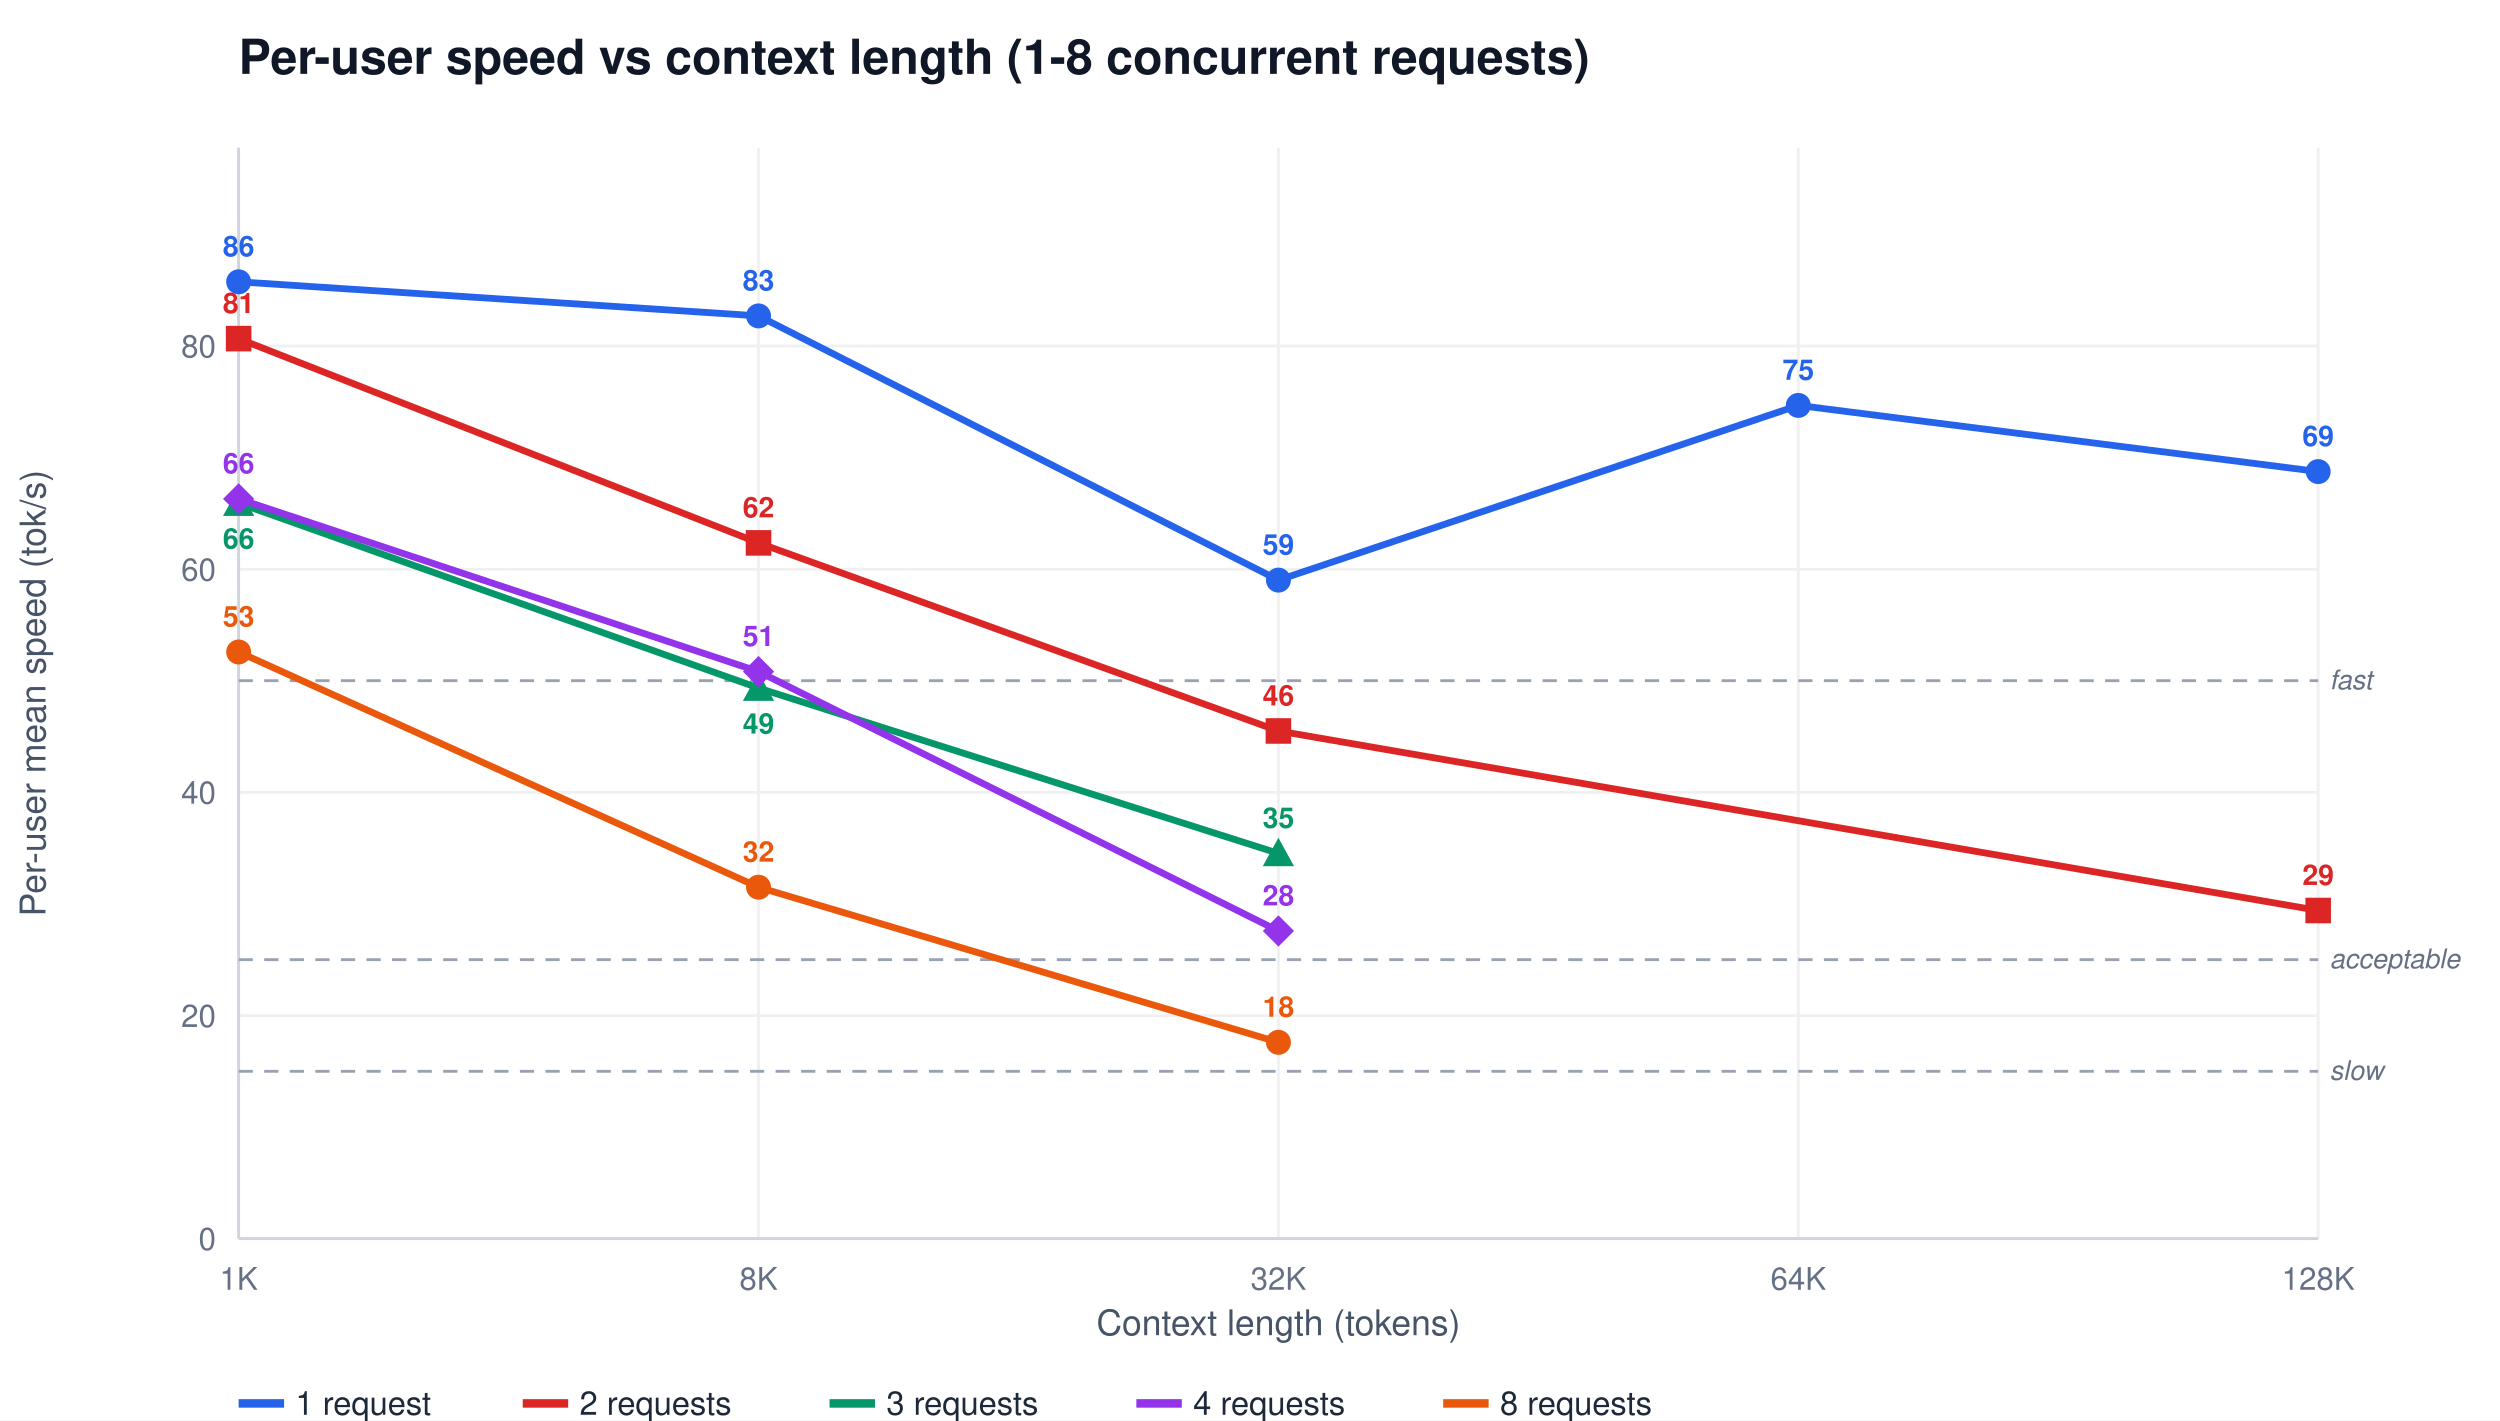
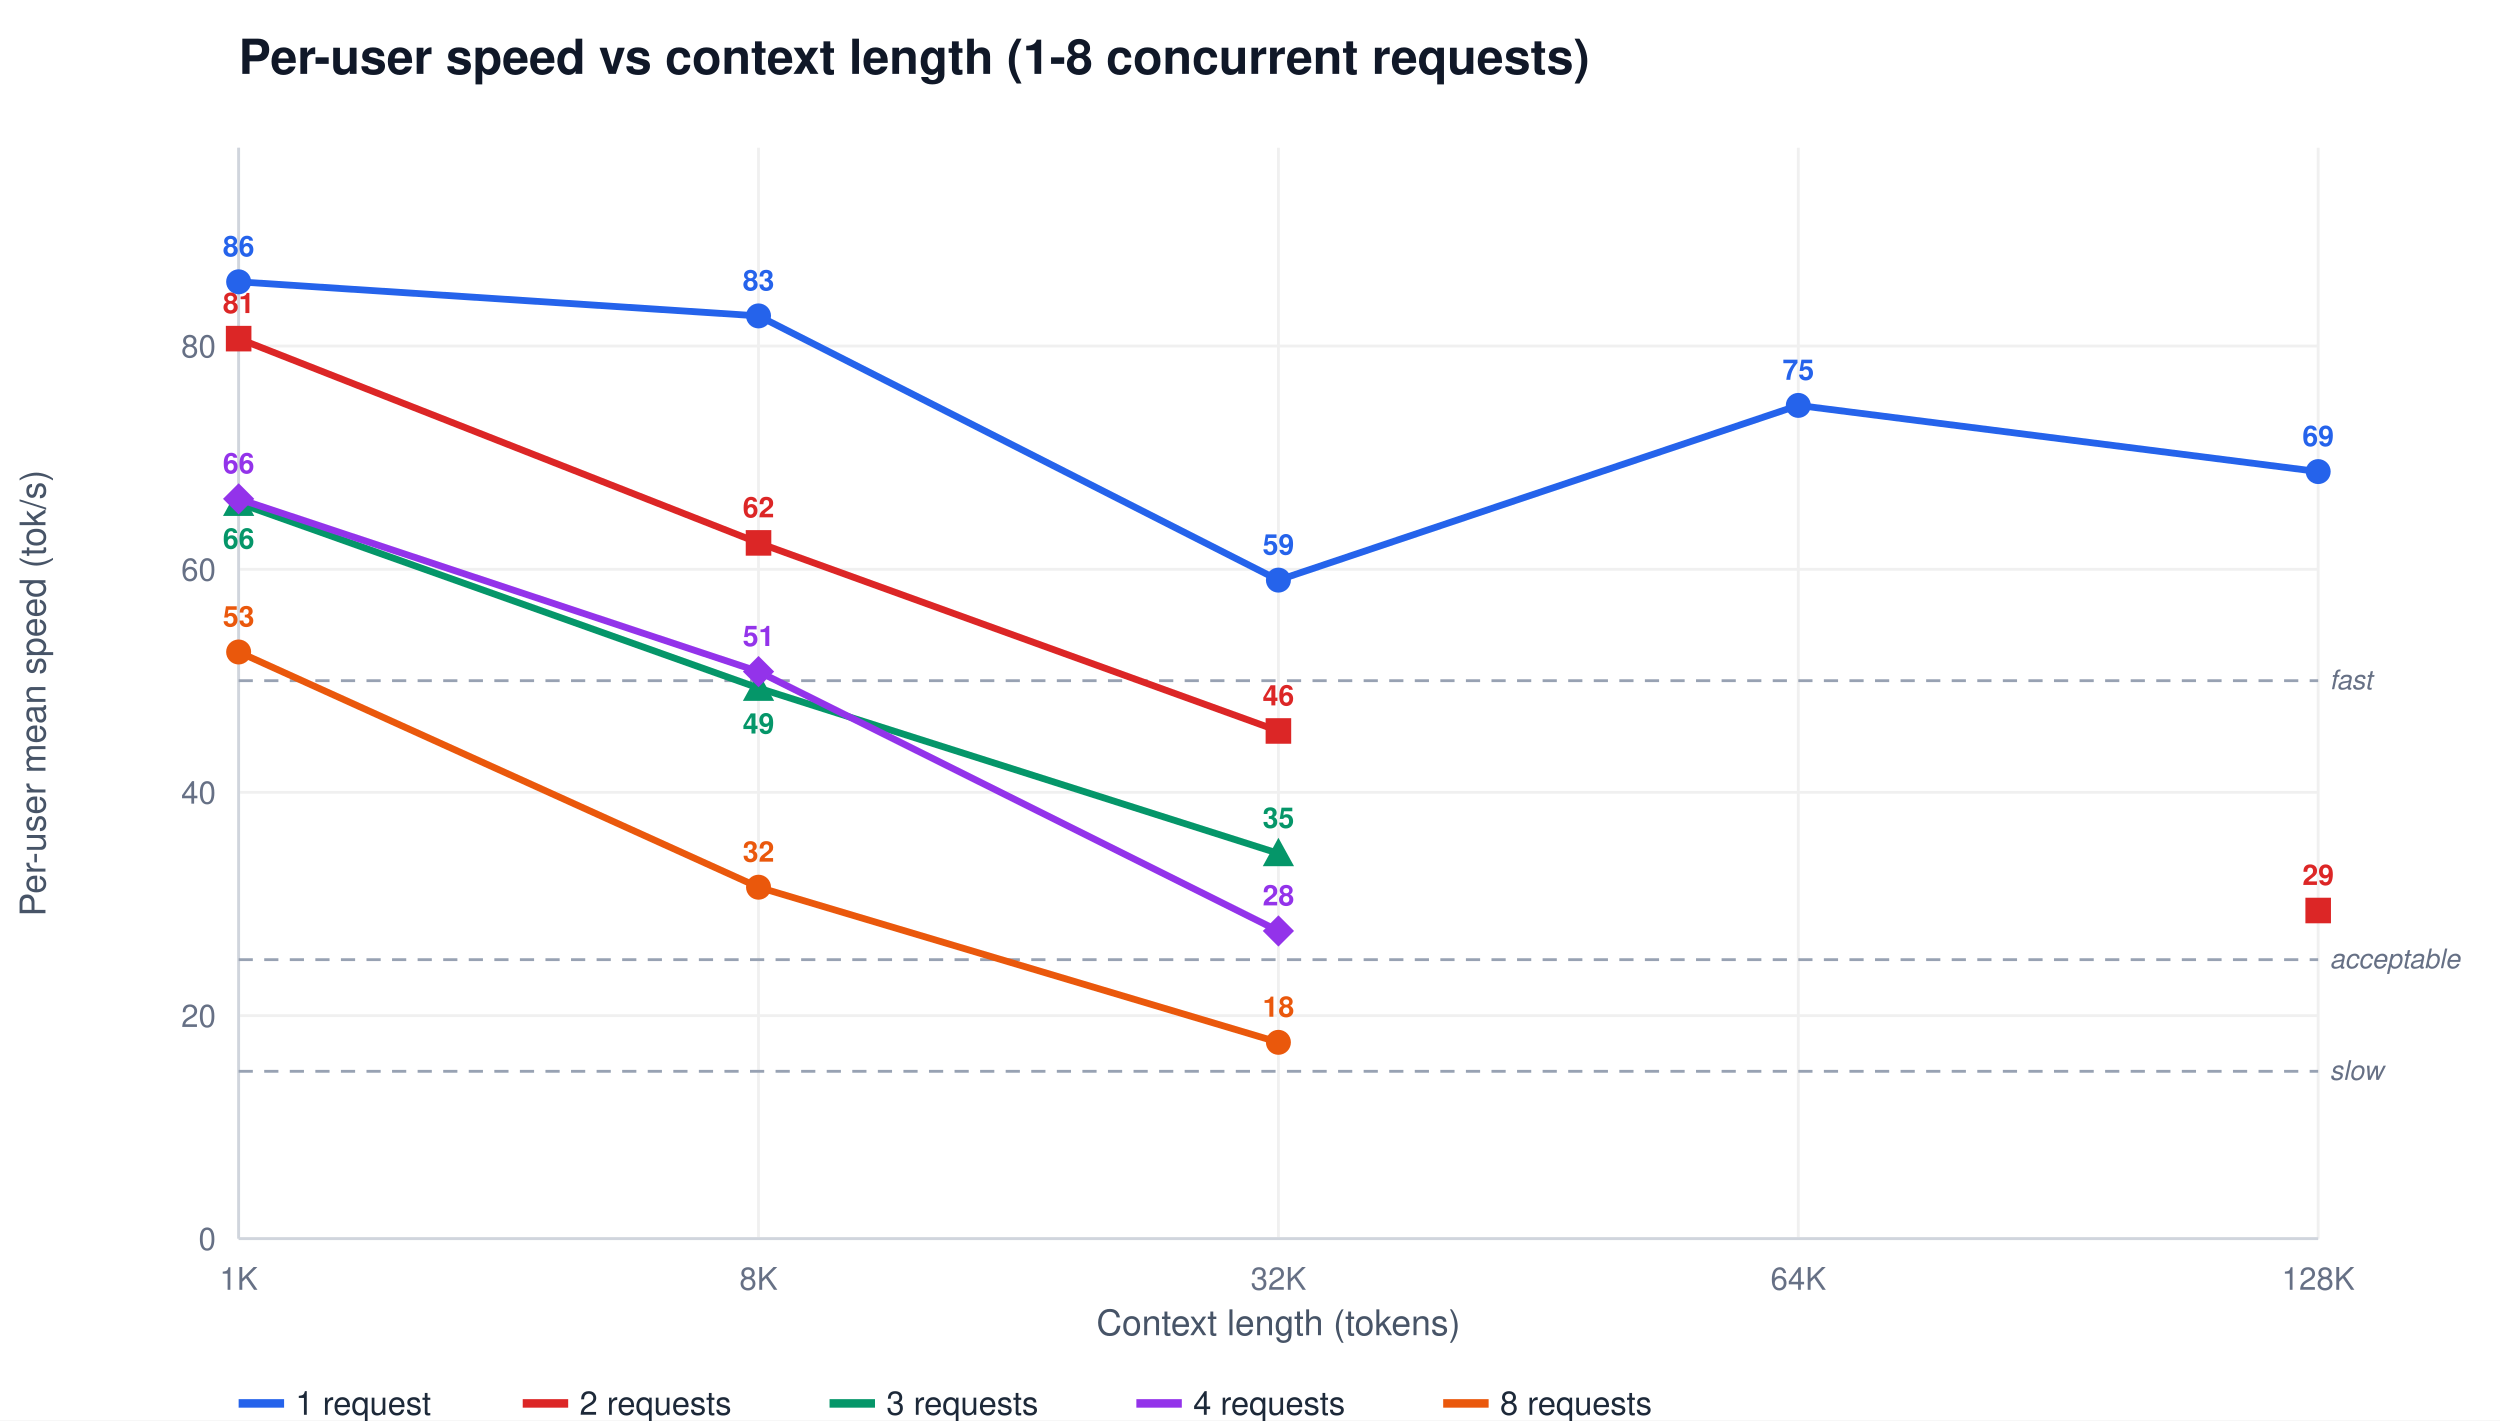
<svg xmlns="http://www.w3.org/2000/svg" width="880" height="500" viewBox="0 0 880 500" font-family="Segoe UI, Helvetica, Arial, sans-serif">
  <rect width="880" height="500" fill="#ffffff" />
  <text x="84" y="26" font-size="17" font-weight="600" fill="#101828">Per-user speed vs context length (1-8 concurrent requests)</text>
  <line x1="84" y1="436.0" x2="816" y2="436.0" stroke="#f0f0f0" stroke-width="1" />
  <text x="76" y="440.0" font-size="11" fill="#667085" text-anchor="end">0</text>
  <line x1="84" y1="357.5" x2="816" y2="357.5" stroke="#f0f0f0" stroke-width="1" />
  <text x="76" y="361.5" font-size="11" fill="#667085" text-anchor="end">20</text>
  <line x1="84" y1="278.9" x2="816" y2="278.9" stroke="#f0f0f0" stroke-width="1" />
  <text x="76" y="282.9" font-size="11" fill="#667085" text-anchor="end">40</text>
  <line x1="84" y1="200.4" x2="816" y2="200.4" stroke="#f0f0f0" stroke-width="1" />
  <text x="76" y="204.4" font-size="11" fill="#667085" text-anchor="end">60</text>
  <line x1="84" y1="121.8" x2="816" y2="121.8" stroke="#f0f0f0" stroke-width="1" />
  <text x="76" y="125.8" font-size="11" fill="#667085" text-anchor="end">80</text>
  <line x1="84.0" y1="52" x2="84.0" y2="436" stroke="#f0f0f0" stroke-width="1" />
  <text x="84.0" y="454" font-size="11" fill="#667085" text-anchor="middle">1K</text>
  <line x1="267.0" y1="52" x2="267.0" y2="436" stroke="#f0f0f0" stroke-width="1" />
  <text x="267.0" y="454" font-size="11" fill="#667085" text-anchor="middle">8K</text>
  <line x1="450.0" y1="52" x2="450.0" y2="436" stroke="#f0f0f0" stroke-width="1" />
  <text x="450.0" y="454" font-size="11" fill="#667085" text-anchor="middle">32K</text>
  <line x1="633.0" y1="52" x2="633.0" y2="436" stroke="#f0f0f0" stroke-width="1" />
  <text x="633.0" y="454" font-size="11" fill="#667085" text-anchor="middle">64K</text>
  <line x1="816.0" y1="52" x2="816.0" y2="436" stroke="#f0f0f0" stroke-width="1" />
  <text x="816.0" y="454" font-size="11" fill="#667085" text-anchor="middle">128K</text>
  <line x1="84" y1="436" x2="816" y2="436" stroke="#d0d5dd" stroke-width="1" />
  <line x1="84" y1="52" x2="84" y2="436" stroke="#d0d5dd" stroke-width="1" />
  <line x1="84" y1="377.1" x2="816" y2="377.1" stroke="#98a2b3" stroke-width="1" stroke-dasharray="5 4" />
  <text x="820" y="380.1" font-size="9.5" fill="#667085" font-style="italic">slow</text>
  <line x1="84" y1="337.8" x2="816" y2="337.8" stroke="#98a2b3" stroke-width="1" stroke-dasharray="5 4" />
  <text x="820" y="340.8" font-size="9.5" fill="#667085" font-style="italic">acceptable</text>
  <line x1="84" y1="239.6" x2="816" y2="239.6" stroke="#98a2b3" stroke-width="1" stroke-dasharray="5 4" />
  <text x="820" y="242.6" font-size="9.5" fill="#667085" font-style="italic">fast</text>
  <polyline points="84.0,99.2 267.0,111.2 450.0,204.2 633.0,142.7 816.0,166.0" fill="none" stroke="#2563eb" stroke-width="2.4" />
  <circle cx="84.0" cy="99.2" r="4.4" fill="#2563eb" />
  <circle cx="267.0" cy="111.2" r="4.4" fill="#2563eb" />
  <circle cx="450.0" cy="204.2" r="4.4" fill="#2563eb" />
  <circle cx="633.0" cy="142.7" r="4.4" fill="#2563eb" />
  <circle cx="816.0" cy="166.0" r="4.4" fill="#2563eb" />
-   <polyline points="84.0,119.2 267.0,191.1 450.0,257.3 816.0,320.5" fill="none" stroke="#dc2626" stroke-width="2.4" />
+   <polyline points="84.0,119.2 267.0,191.1 450.0,257.3" fill="none" stroke="#dc2626" stroke-width="2.4" />
  <rect x="79.5" y="114.7" width="9" height="9" fill="#dc2626" />
  <rect x="262.5" y="186.6" width="9" height="9" fill="#dc2626" />
  <rect x="445.5" y="252.8" width="9" height="9" fill="#dc2626" />
  <rect x="811.5" y="316.0" width="9" height="9" fill="#dc2626" />
  <polyline points="84.0,177.1 267.0,242.2 450.0,300.4" fill="none" stroke="#059669" stroke-width="2.4" />
  <polygon points="84.0,171.6 78.5,181.6 89.5,181.6" fill="#059669" />
  <polygon points="267.0,236.7 261.5,246.7 272.5,246.7" fill="#059669" />
  <polygon points="450.0,294.9 444.5,304.9 455.5,304.9" fill="#059669" />
  <polyline points="84.0,175.6 267.0,236.4 450.0,327.7" fill="none" stroke="#9333ea" stroke-width="2.4" />
  <polygon points="84.0,170.1 89.5,175.6 84.0,181.1 78.5,175.6" fill="#9333ea" />
  <polygon points="267.0,230.9 272.5,236.4 267.0,241.9 261.5,236.4" fill="#9333ea" />
  <polygon points="450.0,322.2 455.5,327.7 450.0,333.2 444.5,327.7" fill="#9333ea" />
  <polyline points="84.0,229.5 267.0,312.3 450.0,366.9" fill="none" stroke="#ea580c" stroke-width="2.4" />
  <circle cx="84.0" cy="229.5" r="4.4" fill="#ea580c" />
  <circle cx="267.0" cy="312.3" r="4.4" fill="#ea580c" />
  <circle cx="450.0" cy="366.9" r="4.4" fill="#ea580c" />
  <text x="84.0" y="90.2" font-size="10" fill="#2563eb" text-anchor="middle" font-weight="600">86</text>
  <text x="84.0" y="110.2" font-size="10" fill="#dc2626" text-anchor="middle" font-weight="600">81</text>
  <text x="84.0" y="166.6" font-size="10" fill="#9333ea" text-anchor="middle" font-weight="600">66</text>
  <text x="84.0" y="193.1" font-size="10" fill="#059669" text-anchor="middle" font-weight="600">66</text>
  <text x="84.0" y="220.5" font-size="10" fill="#ea580c" text-anchor="middle" font-weight="600">53</text>
  <text x="267.0" y="102.2" font-size="10" fill="#2563eb" text-anchor="middle" font-weight="600">83</text>
  <text x="267.0" y="182.1" font-size="10" fill="#dc2626" text-anchor="middle" font-weight="600">62</text>
  <text x="267.0" y="227.4" font-size="10" fill="#9333ea" text-anchor="middle" font-weight="600">51</text>
  <text x="267.0" y="258.2" font-size="10" fill="#059669" text-anchor="middle" font-weight="600">49</text>
  <text x="267.0" y="303.3" font-size="10" fill="#ea580c" text-anchor="middle" font-weight="600">32</text>
  <text x="450.0" y="195.2" font-size="10" fill="#2563eb" text-anchor="middle" font-weight="600">59</text>
  <text x="450.0" y="248.3" font-size="10" fill="#dc2626" text-anchor="middle" font-weight="600">46</text>
  <text x="450.0" y="291.4" font-size="10" fill="#059669" text-anchor="middle" font-weight="600">35</text>
  <text x="450.0" y="318.7" font-size="10" fill="#9333ea" text-anchor="middle" font-weight="600">28</text>
  <text x="450.0" y="357.9" font-size="10" fill="#ea580c" text-anchor="middle" font-weight="600">18</text>
  <text x="633.0" y="133.7" font-size="10" fill="#2563eb" text-anchor="middle" font-weight="600">75</text>
  <text x="816.0" y="157.0" font-size="10" fill="#2563eb" text-anchor="middle" font-weight="600">69</text>
  <text x="816.0" y="311.5" font-size="10" fill="#dc2626" text-anchor="middle" font-weight="600">29</text>
  <line x1="84" y1="494" x2="100" y2="494" stroke="#2563eb" stroke-width="3" />
  <text x="104" y="498" font-size="11.5" fill="#1d2939">1 request</text>
  <line x1="184" y1="494" x2="200" y2="494" stroke="#dc2626" stroke-width="3" />
  <text x="204" y="498" font-size="11.5" fill="#1d2939">2 requests</text>
  <line x1="292" y1="494" x2="308" y2="494" stroke="#059669" stroke-width="3" />
  <text x="312" y="498" font-size="11.5" fill="#1d2939">3 requests</text>
  <line x1="400" y1="494" x2="416" y2="494" stroke="#9333ea" stroke-width="3" />
  <text x="420" y="498" font-size="11.5" fill="#1d2939">4 requests</text>
  <line x1="508" y1="494" x2="524" y2="494" stroke="#ea580c" stroke-width="3" />
  <text x="528" y="498" font-size="11.5" fill="#1d2939">8 requests</text>
  <text x="450" y="470" font-size="12.5" fill="#475467" text-anchor="middle">Context length (tokens)</text>
  <text x="16" y="244" font-size="12.5" fill="#475467" text-anchor="middle" transform="rotate(-90 16 244)">Per-user mean speed (tok/s)</text>
</svg>
